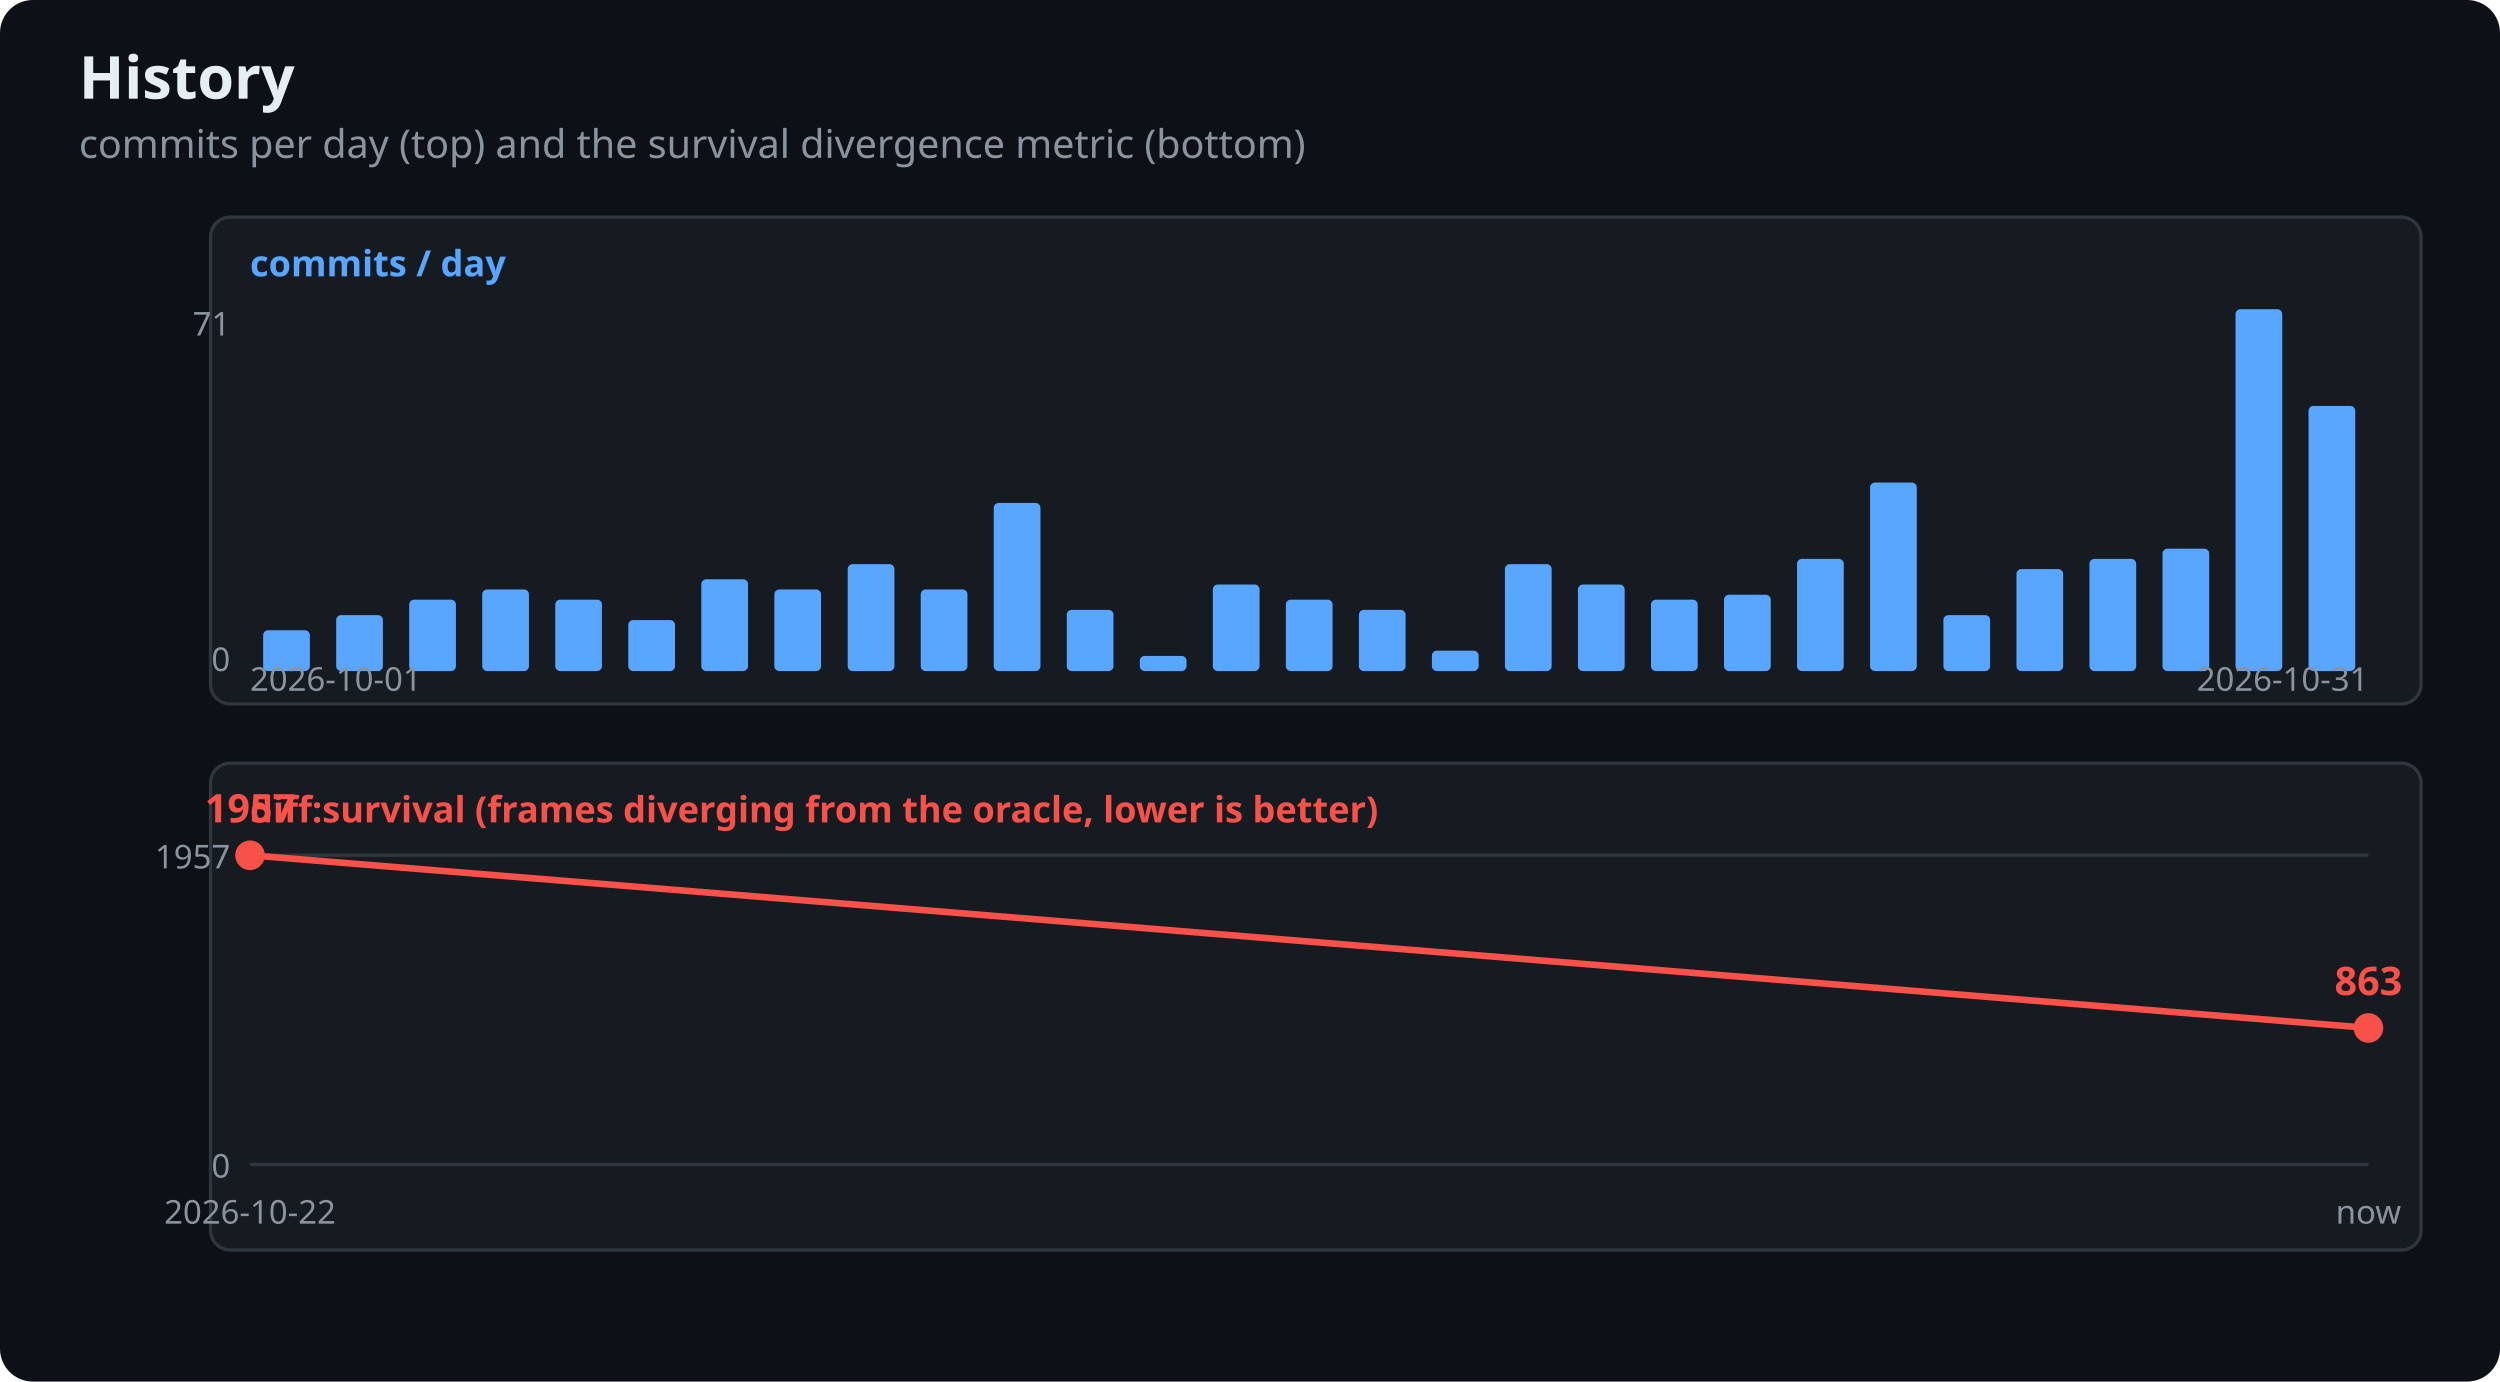
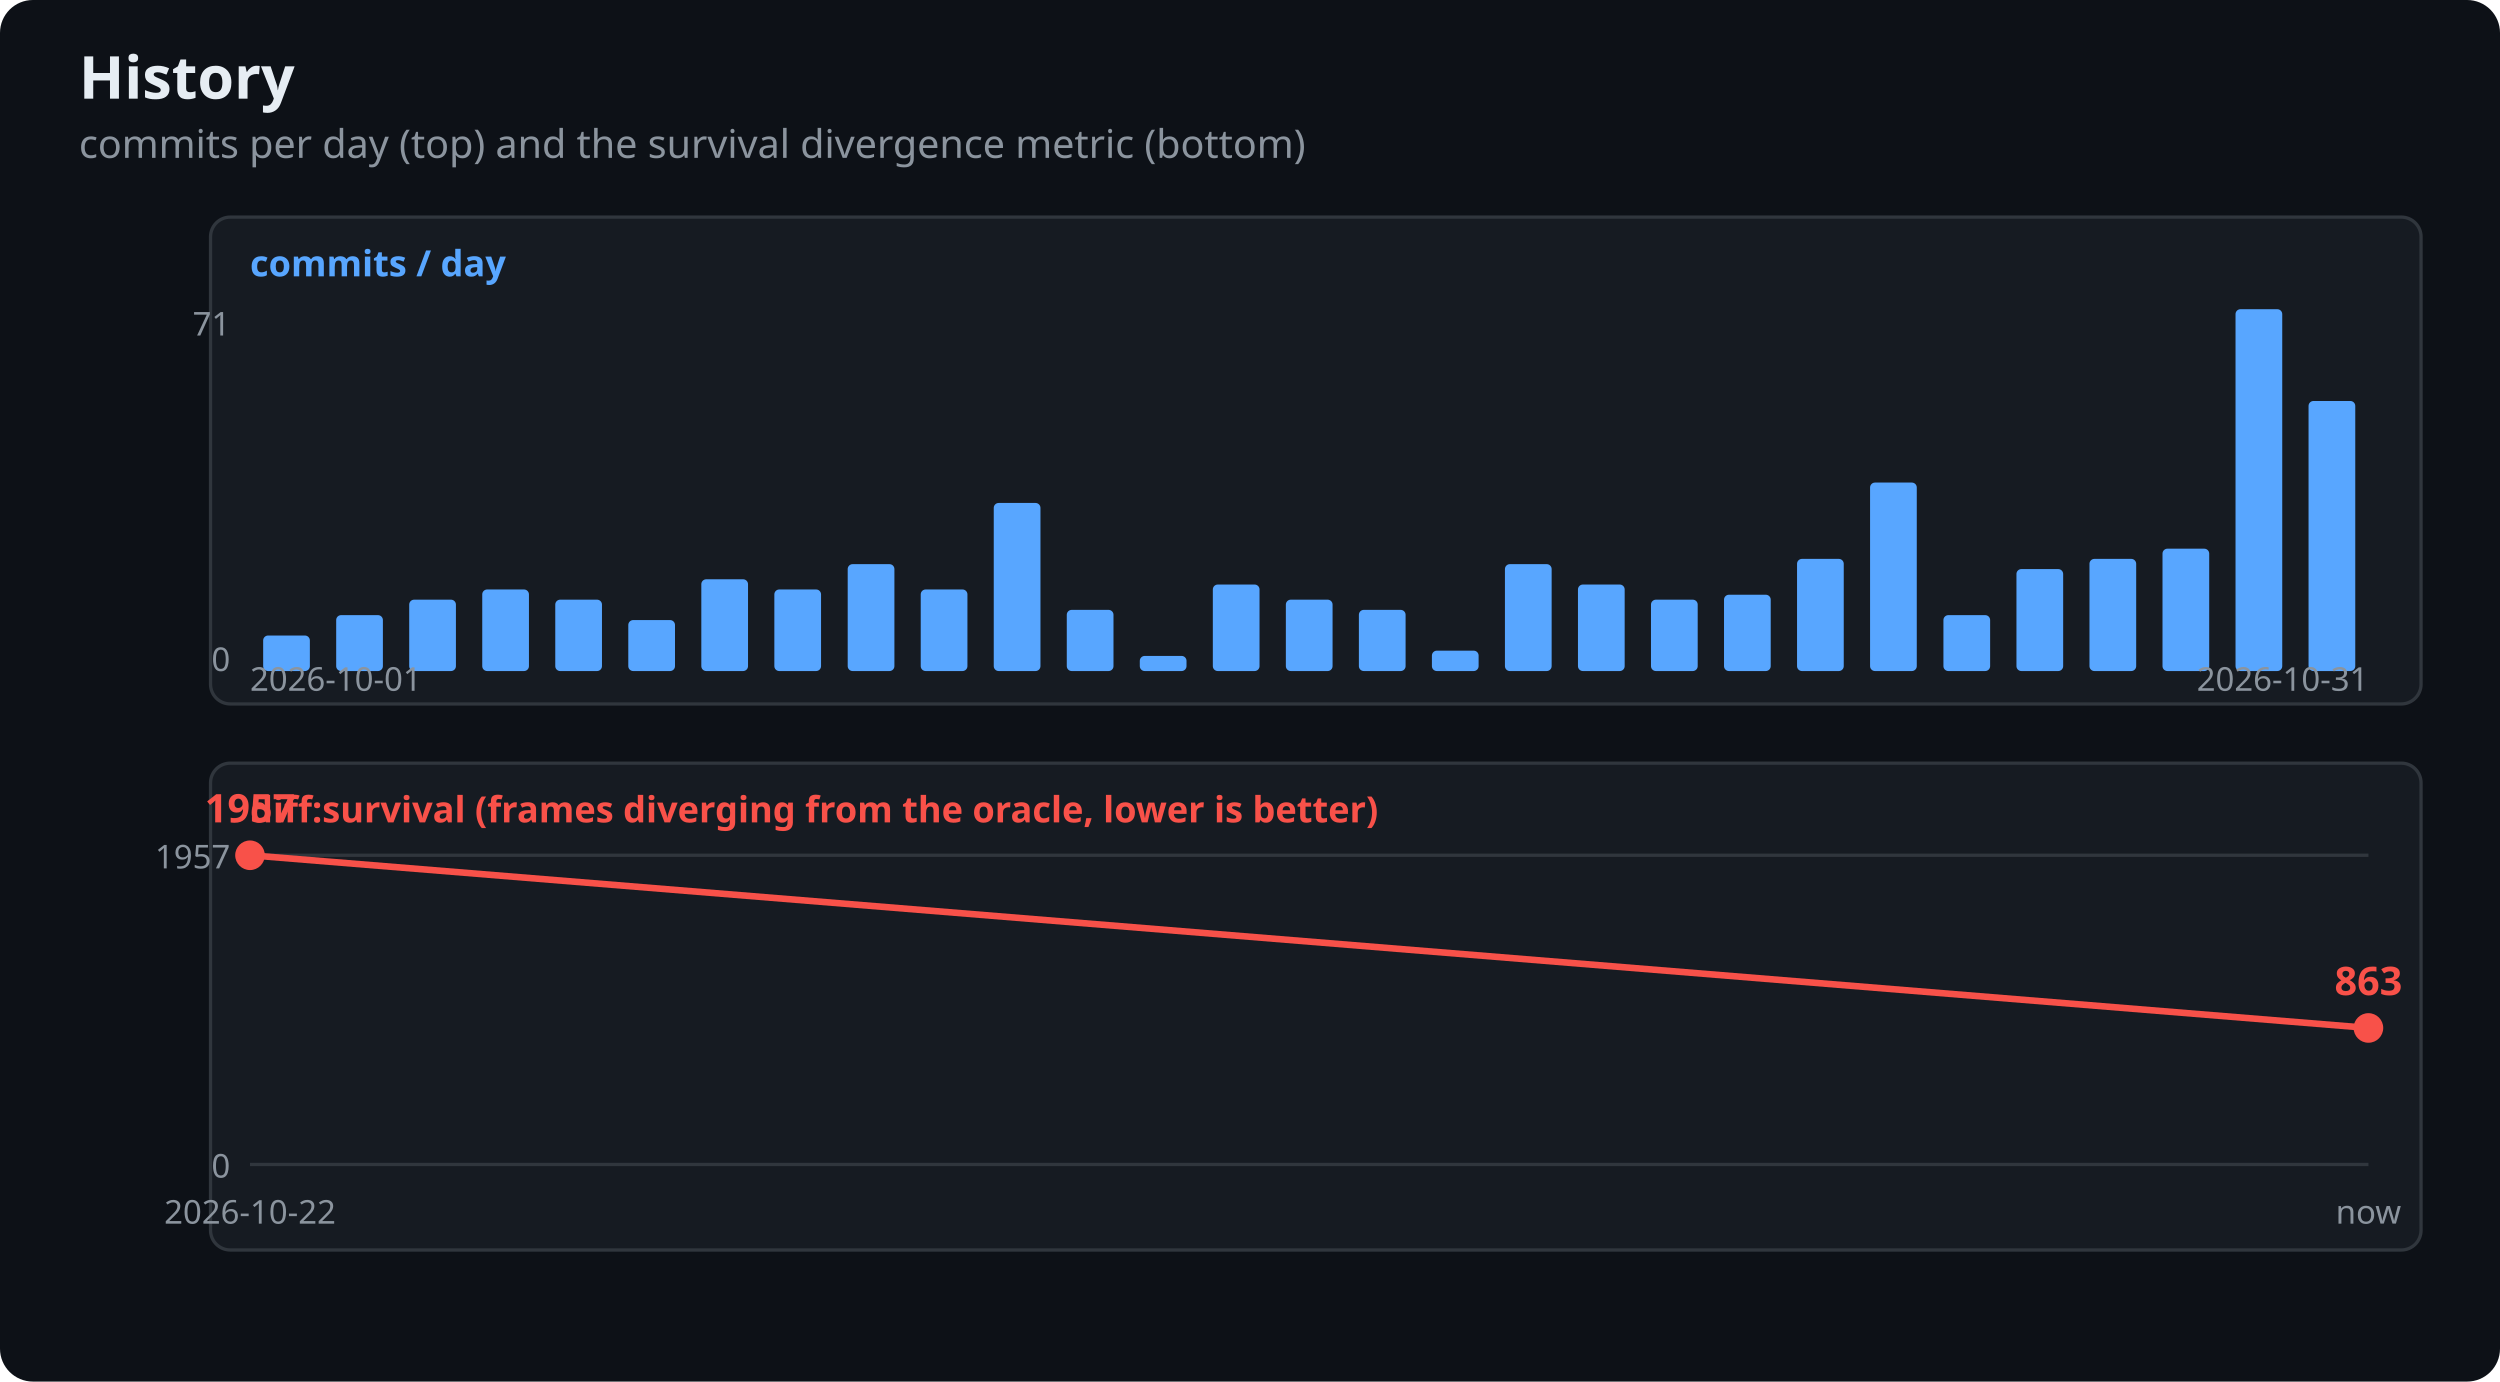
<svg xmlns="http://www.w3.org/2000/svg" width="760" height="420" viewBox="0 0 760 420" font-family="Segoe UI,Ubuntu,sans-serif">
  <rect width="760" height="420" rx="10" fill="#0d1117" />
  <text x="24" y="30" fill="#e6edf3" font-size="18" font-weight="600">History</text>
  <text x="24" y="48" fill="#8b949e" font-size="12">commits per day (top) and the survival divergence metric (bottom)</text>
  <rect x="64" y="66" width="672" height="148" fill="#161b22" stroke="#30363d" rx="6" />
  <text x="76" y="84" fill="#58a6ff" font-size="11" font-weight="600">commits / day</text>
-   <rect x="80.0" y="191.6" width="14.2" height="12.4" fill="#58a6ff" rx="1.5" />
+   <rect x="80.0" y="193.2" width="14.2" height="10.8" fill="#58a6ff" rx="1.5" />
  <rect x="102.2" y="187.0" width="14.2" height="17.0" fill="#58a6ff" rx="1.5" />
  <rect x="124.4" y="182.3" width="14.2" height="21.7" fill="#58a6ff" rx="1.5" />
  <rect x="146.6" y="179.2" width="14.2" height="24.8" fill="#58a6ff" rx="1.5" />
  <rect x="168.8" y="182.3" width="14.2" height="21.7" fill="#58a6ff" rx="1.5" />
  <rect x="191.0" y="188.5" width="14.2" height="15.5" fill="#58a6ff" rx="1.5" />
  <rect x="213.2" y="176.1" width="14.2" height="27.9" fill="#58a6ff" rx="1.5" />
  <rect x="235.4" y="179.2" width="14.2" height="24.8" fill="#58a6ff" rx="1.5" />
  <rect x="257.7" y="171.5" width="14.2" height="32.5" fill="#58a6ff" rx="1.5" />
  <rect x="279.9" y="179.2" width="14.2" height="24.8" fill="#58a6ff" rx="1.5" />
  <rect x="302.1" y="152.9" width="14.2" height="51.1" fill="#58a6ff" rx="1.5" />
  <rect x="324.3" y="185.4" width="14.2" height="18.6" fill="#58a6ff" rx="1.5" />
  <rect x="346.5" y="199.4" width="14.2" height="4.6" fill="#58a6ff" rx="1.5" />
  <rect x="368.7" y="177.7" width="14.2" height="26.3" fill="#58a6ff" rx="1.5" />
  <rect x="390.9" y="182.3" width="14.2" height="21.7" fill="#58a6ff" rx="1.5" />
  <rect x="413.1" y="185.4" width="14.2" height="18.6" fill="#58a6ff" rx="1.5" />
  <rect x="435.3" y="197.8" width="14.2" height="6.2" fill="#58a6ff" rx="1.5" />
  <rect x="457.5" y="171.5" width="14.2" height="32.5" fill="#58a6ff" rx="1.5" />
  <rect x="479.7" y="177.7" width="14.2" height="26.3" fill="#58a6ff" rx="1.5" />
  <rect x="501.9" y="182.3" width="14.2" height="21.7" fill="#58a6ff" rx="1.5" />
  <rect x="524.1" y="180.8" width="14.2" height="23.2" fill="#58a6ff" rx="1.5" />
  <rect x="546.3" y="169.9" width="14.2" height="34.1" fill="#58a6ff" rx="1.5" />
  <rect x="568.5" y="146.7" width="14.2" height="57.3" fill="#58a6ff" rx="1.5" />
  <rect x="590.8" y="187.0" width="14.2" height="17.0" fill="#58a6ff" rx="1.5" />
  <rect x="613.0" y="173.0" width="14.2" height="31.0" fill="#58a6ff" rx="1.5" />
  <rect x="635.2" y="169.9" width="14.2" height="34.1" fill="#58a6ff" rx="1.5" />
  <rect x="657.4" y="166.8" width="14.2" height="37.2" fill="#58a6ff" rx="1.5" />
  <rect x="679.6" y="94.0" width="14.2" height="110.0" fill="#58a6ff" rx="1.5" />
-   <rect x="701.8" y="123.4" width="14.2" height="80.6" fill="#58a6ff" rx="1.5" />
+   <rect x="701.8" y="121.9" width="14.2" height="82.1" fill="#58a6ff" rx="1.5" />
  <text x="70" y="102" fill="#8b949e" font-size="10" text-anchor="end">71</text>
  <text x="70" y="204" fill="#8b949e" font-size="10" text-anchor="end">0</text>
  <text x="76" y="210" fill="#8b949e" font-size="10">2026-10-01</text>
  <text x="720" y="210" fill="#8b949e" font-size="10" text-anchor="end">2026-10-31</text>
  <rect x="64" y="232" width="672" height="148" fill="#161b22" stroke="#30363d" rx="6" />
  <text x="76" y="250" fill="#f85149" font-size="11" font-weight="600">diff:survival (frames diverging from the oracle, lower is better)</text>
  <line x1="76" y1="354.0" x2="720" y2="354.0" stroke="#30363d" stroke-width="1" />
  <text x="70" y="358.0" fill="#8b949e" font-size="10" text-anchor="end">0</text>
  <line x1="76" y1="260.0" x2="720" y2="260.0" stroke="#30363d" stroke-width="1" />
  <text x="70" y="264.0" fill="#8b949e" font-size="10" text-anchor="end">1957</text>
  <circle cx="76.0" cy="260.0" r="4.5" fill="#f85149" />
  <text x="76.0" y="250.0" fill="#f85149" font-size="12" font-weight="600" text-anchor="middle">1957</text>
  <text x="76.0" y="372" fill="#8b949e" font-size="10" text-anchor="middle">2026-10-22</text>
  <circle cx="720.0" cy="312.5" r="4.5" fill="#f85149" />
  <text x="720.0" y="302.5" fill="#f85149" font-size="12" font-weight="600" text-anchor="middle">863</text>
  <text x="720.0" y="372" fill="#8b949e" font-size="10" text-anchor="middle">now</text>
  <polyline points="76.0,260.0 720.0,312.5" fill="none" stroke="#f85149" stroke-width="2" />
</svg>
